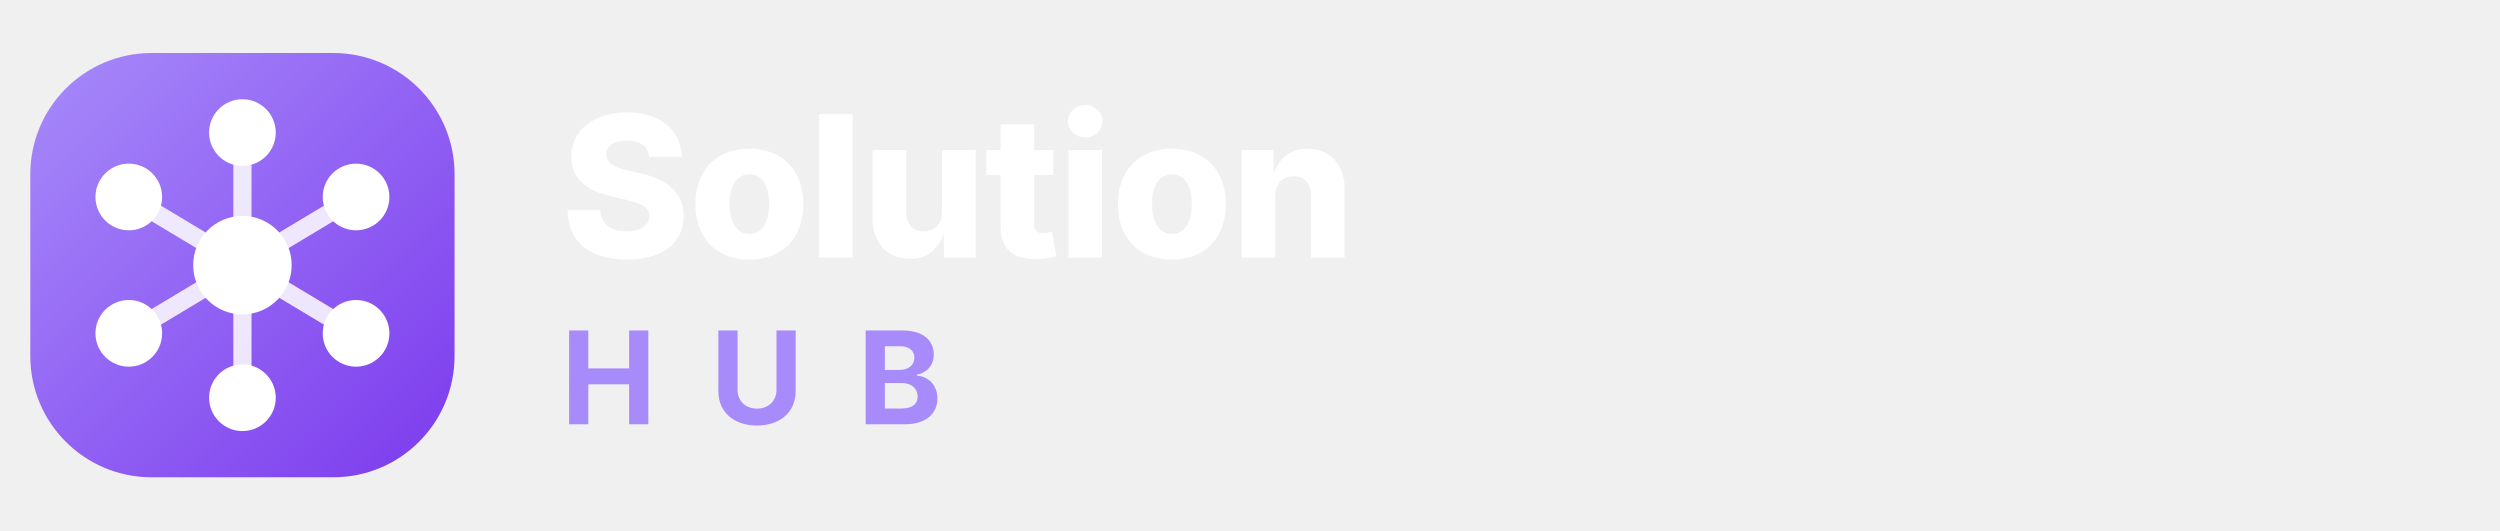
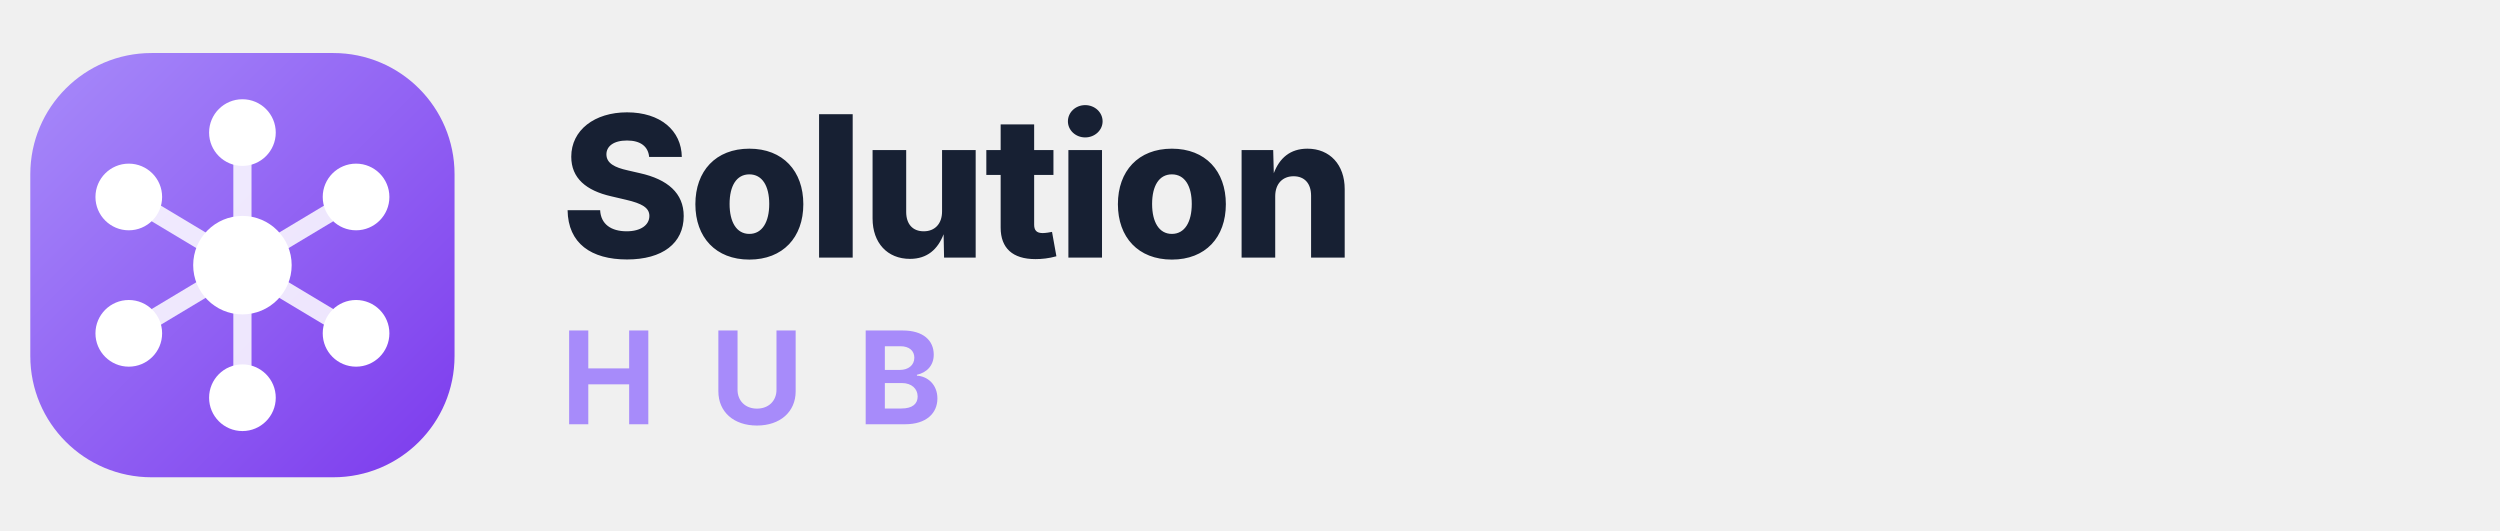
<svg xmlns="http://www.w3.org/2000/svg" viewBox="0 0 330 70" width="330" height="70" role="img" aria-label="Solution Hub">
  <defs>
    <linearGradient id="hb" x1="0" y1="0" x2="1" y2="1">
      <stop offset="0" stop-color="#a78bfa" />
      <stop offset="1" stop-color="#7c3aed" />
    </linearGradient>
  </defs>
  <rect x="4" y="7" width="56" height="56" rx="16" fill="url(#hb)" />
  <g fill="#ffffff">
    <circle cx="32" cy="35" r="6.5" />
    <circle cx="32" cy="17.5" r="4.4" />
    <circle cx="32" cy="52.5" r="4.4" />
    <circle cx="17" cy="26" r="4.4" />
    <circle cx="47" cy="26" r="4.4" />
    <circle cx="17" cy="44" r="4.4" />
    <circle cx="47" cy="44" r="4.4" />
    <g stroke="#ffffff" stroke-width="2.4" opacity="0.85">
      <line x1="32" y1="35" x2="32" y2="17.5" />
      <line x1="32" y1="35" x2="32" y2="52.5" />
      <line x1="32" y1="35" x2="17" y2="26" />
      <line x1="32" y1="35" x2="47" y2="26" />
      <line x1="32" y1="35" x2="17" y2="44" />
      <line x1="32" y1="35" x2="47" y2="44" />
    </g>
  </g>
-   <text x="74" y="34" font-family="Inter, 'Segoe UI', Arial, sans-serif" font-size="26" font-weight="800" fill="#ffffff" letter-spacing="-0.3">Solution</text>
+   <text x="74" y="34" font-family="Inter, 'Segoe UI', Arial, sans-serif" font-size="26" font-weight="800" fill="#172033" letter-spacing="-0.3">Solution</text>
  <text x="74" y="56" font-family="Inter, 'Segoe UI', Arial, sans-serif" font-size="17" font-weight="700" fill="#a78bfa" letter-spacing="7">HUB</text>
</svg>
